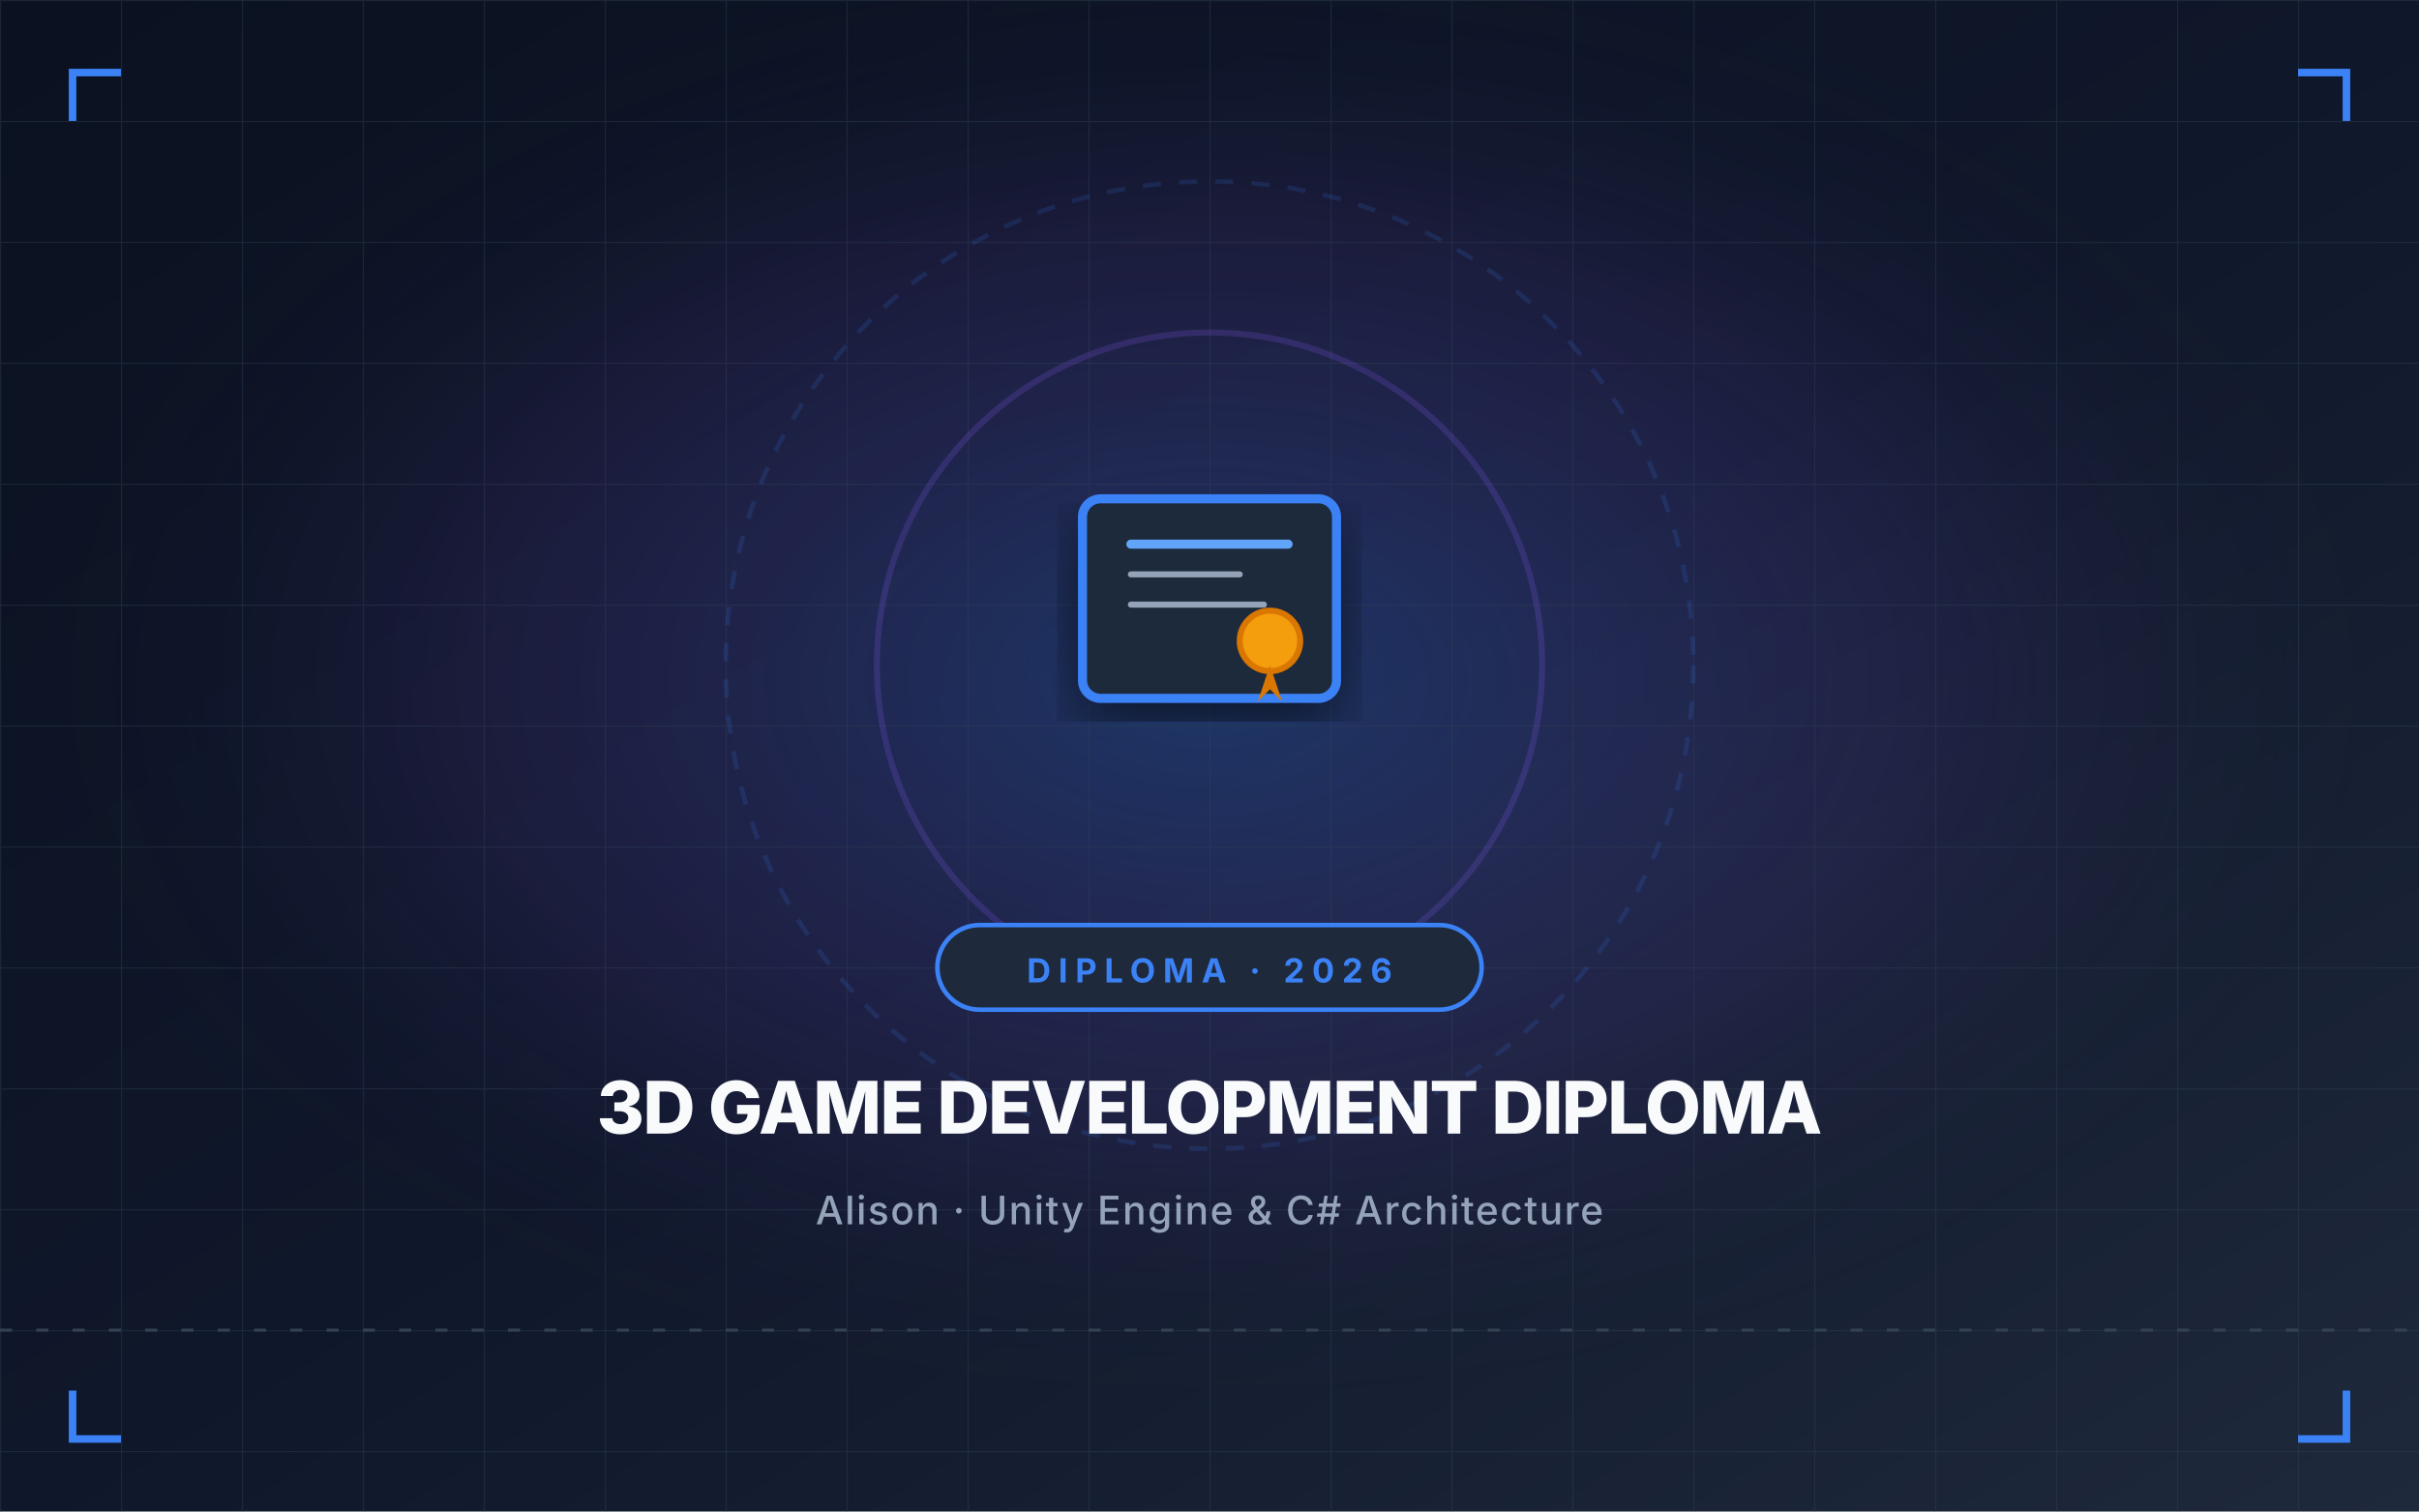
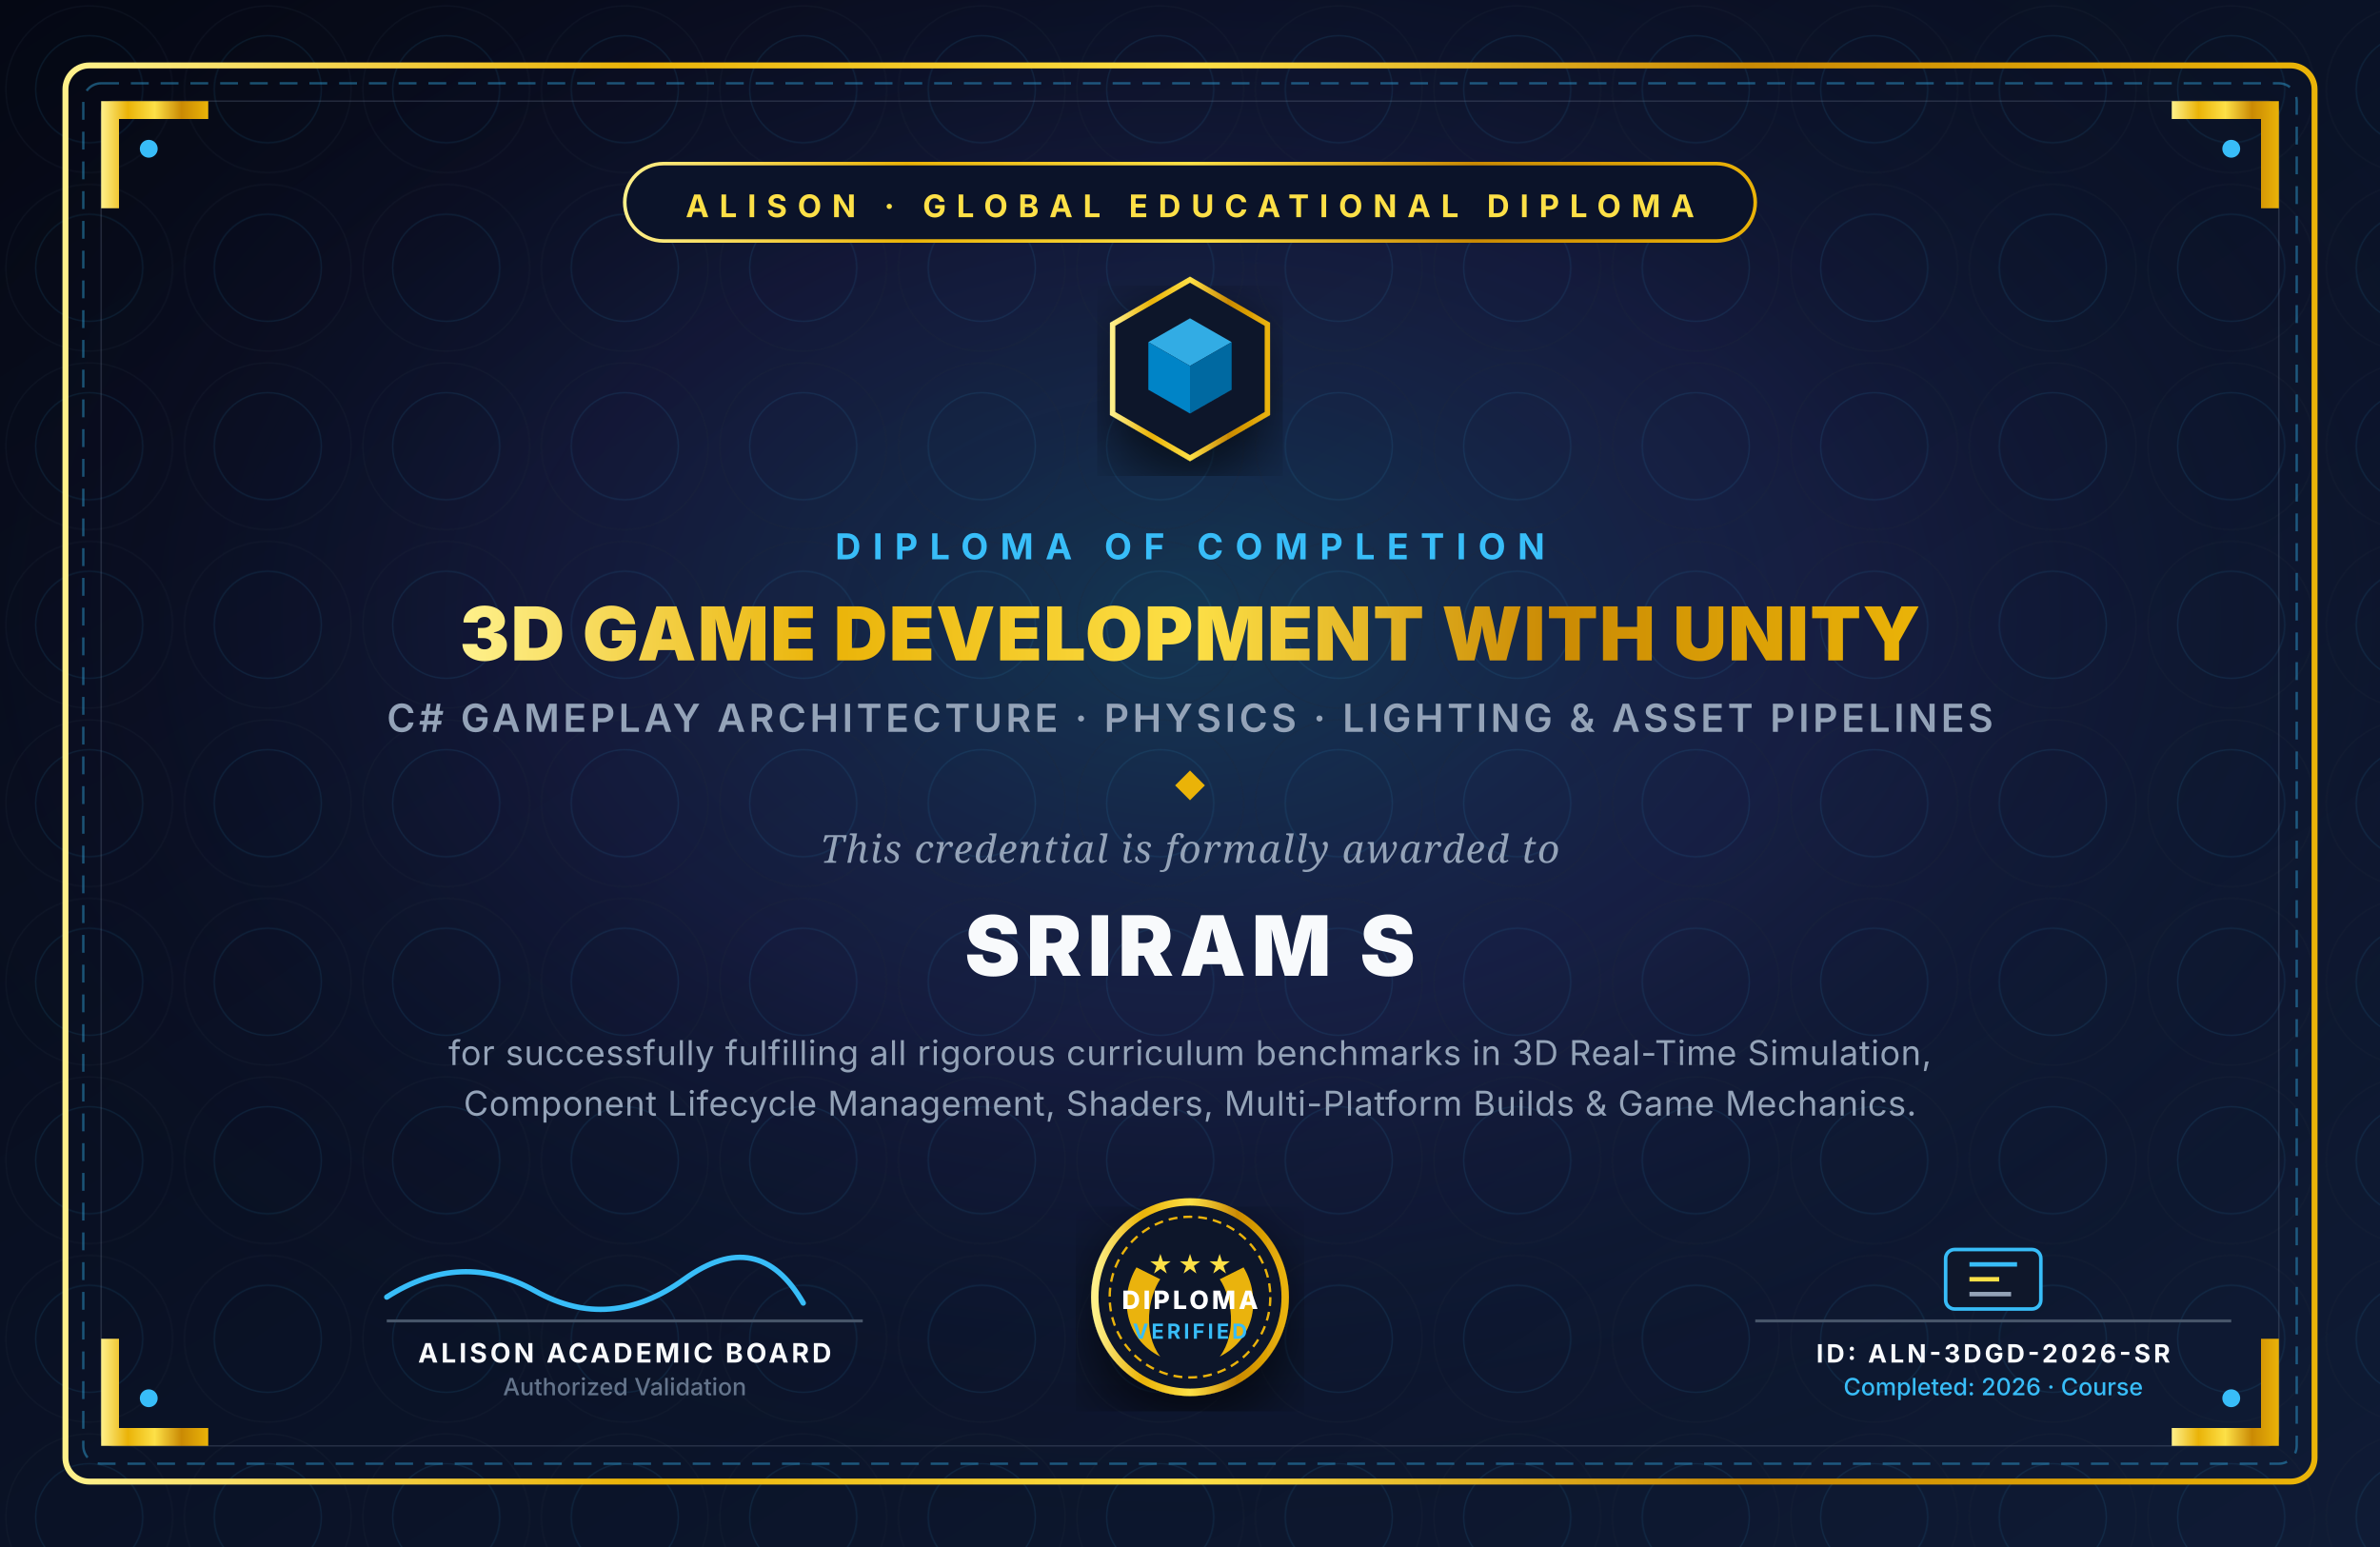
- <svg xmlns="http://www.w3.org/2000/svg" viewBox="0 0 800 500" width="100%" height="100%">
+ <svg xmlns="http://www.w3.org/2000/svg" viewBox="0 0 800 520" width="100%" height="100%">
  <defs>
-     <linearGradient id="bgGrad" x1="0%" y1="0%" x2="100%" y2="100%">
-       <stop offset="0%" stop-color="#0b1120" />
-       <stop offset="50%" stop-color="#0f172a" />
-       <stop offset="100%" stop-color="#1e293b" />
+     <linearGradient id="c2-bg" x1="0%" y1="0%" x2="100%" y2="100%">
+       <stop offset="0%" stop-color="#050814" />
+       <stop offset="50%" stop-color="#0a1226" />
+       <stop offset="100%" stop-color="#0f1b35" />
    </linearGradient>
-     <radialGradient id="glow" cx="50%" cy="45%" r="50%">
-       <stop offset="0%" stop-color="#3b82f6" stop-opacity="0.3" />
-       <stop offset="60%" stop-color="#8b5cf6" stop-opacity="0.1" />
-       <stop offset="100%" stop-color="#0b1120" stop-opacity="0" />
+     <radialGradient id="c2-glow" cx="50%" cy="40%" r="60%">
+       <stop offset="0%" stop-color="#38bdf8" stop-opacity="0.22" />
+       <stop offset="45%" stop-color="#6366f1" stop-opacity="0.12" />
+       <stop offset="100%" stop-color="#050814" stop-opacity="0" />
    </radialGradient>
-     <pattern id="grid" width="40" height="40" patternUnits="userSpaceOnUse">
-       <path d="M 40 0 L 0 0 0 40" fill="none" stroke="#334155" stroke-width="0.75" stroke-opacity="0.4" />
+     <linearGradient id="c2-gold" x1="0%" y1="0%" x2="100%" y2="0%">
+       <stop offset="0%" stop-color="#fef08a" />
+       <stop offset="25%" stop-color="#eab308" />
+       <stop offset="50%" stop-color="#fde047" />
+       <stop offset="75%" stop-color="#ca8a04" />
+       <stop offset="100%" stop-color="#eab308" />
+     </linearGradient>
+     <linearGradient id="c2-cyan" x1="0%" y1="0%" x2="100%" y2="0%">
+       <stop offset="0%" stop-color="#38bdf8" />
+       <stop offset="100%" stop-color="#818cf8" />
+     </linearGradient>
+     <pattern id="c2-guilloche" width="60" height="60" patternUnits="userSpaceOnUse">
+       <circle cx="30" cy="30" r="28" fill="none" stroke="#1e293b" stroke-width="0.5" stroke-opacity="0.4" />
+       <circle cx="30" cy="30" r="18" fill="none" stroke="#38bdf8" stroke-width="0.5" stroke-opacity="0.15" />
    </pattern>
-     <filter id="shadow" x="-10%" y="-10%" width="120%" height="120%">
-       <feDropShadow dx="0" dy="8" stdDeviation="12" flood-color="#000000" flood-opacity="0.6" />
+     <filter id="c2-shadow" x="-10%" y="-10%" width="120%" height="120%">
+       <feDropShadow dx="0" dy="8" stdDeviation="12" flood-color="#000000" flood-opacity="0.75" />
    </filter>
  </defs>
-   <rect width="800" height="500" fill="url(#bgGrad)" />
-   <rect width="800" height="500" fill="url(#glow)" />
-   <rect width="800" height="500" fill="url(#grid)" />
-   <line x1="0" y1="440" x2="800" y2="440" stroke="#334155" stroke-width="1" stroke-dasharray="4,8" />
-   <circle cx="400" cy="220" r="160" fill="none" stroke="#3b82f6" stroke-opacity="0.15" stroke-width="1.5" stroke-dasharray="6,6" />
-   <circle cx="400" cy="220" r="110" fill="none" stroke="#8b5cf6" stroke-opacity="0.2" stroke-width="2" />
-   <g transform="translate(400, 205)" filter="url(#shadow)">
-     <g transform="translate(-42, -45)">
-       <rect x="0" y="5" width="84" height="66" rx="6" fill="#1e293b" stroke="#3b82f6" stroke-width="3" />
-       <line x1="16" y1="20" x2="68" y2="20" stroke="#60a5fa" stroke-width="3" stroke-linecap="round" />
-       <line x1="16" y1="30" x2="52" y2="30" stroke="#94a3b8" stroke-width="2" stroke-linecap="round" />
-       <line x1="16" y1="40" x2="60" y2="40" stroke="#94a3b8" stroke-width="2" stroke-linecap="round" />
-       <circle cx="62" cy="52" r="10" fill="#f59e0b" stroke="#d97706" stroke-width="2" />
-       <polygon points="62,60 58,72 62,68 66,72" fill="#d97706" />
+   <rect width="800" height="520" fill="url(#c2-bg)" />
+   <rect width="800" height="520" fill="url(#c2-glow)" />
+   <rect width="800" height="520" fill="url(#c2-guilloche)" opacity="0.6" />
+   <rect x="22" y="22" width="756" height="476" rx="8" fill="none" stroke="url(#c2-gold)" stroke-width="2" />
+   <rect x="28" y="28" width="744" height="464" rx="6" fill="none" stroke="#38bdf8" stroke-width="0.8" stroke-opacity="0.4" stroke-dasharray="6,4" />
+   <rect x="34" y="34" width="732" height="452" rx="4" fill="none" stroke="#64748b" stroke-width="0.5" stroke-opacity="0.3" />
+   <g transform="translate(34, 34)">
+     <path d="M 0 0 L 36 0 L 36 6 L 6 6 L 6 36 L 0 36 Z" fill="url(#c2-gold)" />
+     <circle cx="16" cy="16" r="3" fill="#38bdf8" />
+   </g>
+   <g transform="translate(766, 34)">
+     <path d="M 0 0 L -36 0 L -36 6 L -6 6 L -6 36 L 0 36 Z" fill="url(#c2-gold)" />
+     <circle cx="-16" cy="16" r="3" fill="#38bdf8" />
+   </g>
+   <g transform="translate(34, 486)">
+     <path d="M 0 0 L 36 0 L 36 -6 L 6 -6 L 6 -36 L 0 -36 Z" fill="url(#c2-gold)" />
+     <circle cx="16" cy="-16" r="3" fill="#38bdf8" />
+   </g>
+   <g transform="translate(766, 486)">
+     <path d="M 0 0 L -36 0 L -36 -6 L -6 -6 L -6 -36 L 0 -36 Z" fill="url(#c2-gold)" />
+     <circle cx="-16" cy="-16" r="3" fill="#38bdf8" />
+   </g>
+   <g transform="translate(400, 68)" text-anchor="middle">
+     <rect x="-190" y="-13" width="380" height="26" rx="13" fill="#0b1329" stroke="url(#c2-gold)" stroke-width="1.2" />
+     <text x="0" y="5" font-family="'Inter', -apple-system, sans-serif" font-size="10.5" font-weight="700" fill="#fde047" letter-spacing="3.5">
+       ALISON · GLOBAL EDUCATIONAL DIPLOMA
+     </text>
+   </g>
+   <g transform="translate(400, 122)" filter="url(#c2-shadow)">
+     <polygon points="0,-28 26,-13 26,17 0,32 -26,17 -26,-13" fill="#0f172a" stroke="url(#c2-gold)" stroke-width="1.8" />
+     <path d="M 0,-15 L 14,-7 L 0,1 L -14,-7 Z" fill="#38bdf8" fill-opacity="0.9" />
+     <path d="M -14,-7 L 0,1 L 0,17 L -14,9 Z" fill="#0284c7" />
+     <path d="M 14,-7 L 0,1 L 0,17 L 14,9 Z" fill="#0369a1" />
+   </g>
+   <text x="400" y="188" font-family="'Inter', -apple-system, sans-serif" font-size="12" font-weight="700" fill="#38bdf8" text-anchor="middle" letter-spacing="4">
+     DIPLOMA OF COMPLETION
+   </text>
+   <text x="400" y="222" font-family="'Inter', -apple-system, sans-serif" font-size="25" font-weight="900" fill="url(#c2-gold)" text-anchor="middle" letter-spacing="0.5">
+     3D GAME DEVELOPMENT WITH UNITY
+   </text>
+   <text x="400" y="246" font-family="'Inter', -apple-system, sans-serif" font-size="13" font-weight="600" fill="#94a3b8" text-anchor="middle" letter-spacing="1.2">
+     C# GAMEPLAY ARCHITECTURE · PHYSICS · LIGHTING &amp; ASSET PIPELINES
+   </text>
+   <g transform="translate(400, 264)">
+     <line x1="-220" y1="0" x2="-20" y2="0" stroke="url(#c2-gold)" stroke-width="1" stroke-opacity="0.6" />
+     <polygon points="0,-5 5,0 0,5 -5,0" fill="#eab308" />
+     <line x1="20" y1="0" x2="220" y2="0" stroke="url(#c2-gold)" stroke-width="1" stroke-opacity="0.6" />
+   </g>
+   <text x="400" y="290" font-family="'Georgia', serif" font-size="13" font-style="italic" fill="#94a3b8" text-anchor="middle" letter-spacing="0.5">
+     This credential is formally awarded to
+   </text>
+   <text x="400" y="328" font-family="'Inter', -apple-system, sans-serif" font-size="28" font-weight="900" fill="#f8fafc" text-anchor="middle" letter-spacing="2">
+     SRIRAM S
+   </text>
+   <text x="400" y="358" font-family="'Inter', -apple-system, sans-serif" font-size="11.5" font-weight="400" fill="#94a3b8" text-anchor="middle" letter-spacing="0.2">
+     for successfully fulfilling all rigorous curriculum benchmarks in 3D Real-Time Simulation,
+   </text>
+   <text x="400" y="375" font-family="'Inter', -apple-system, sans-serif" font-size="11.5" font-weight="400" fill="#94a3b8" text-anchor="middle" letter-spacing="0.2">
+     Component Lifecycle Management, Shaders, Multi-Platform Builds &amp; Game Mechanics.
+   </text>
+   <g transform="translate(130, 420)">
+     <path d="M 0 16 Q 25 0, 50 14 T 100 10 T 140 18" fill="none" stroke="#38bdf8" stroke-width="1.8" stroke-linecap="round" />
+     <line x1="0" y1="24" x2="160" y2="24" stroke="#475569" stroke-width="1" />
+     <text x="80" y="38" font-family="'Inter', -apple-system, sans-serif" font-size="9" font-weight="700" fill="#f8fafc" text-anchor="middle" letter-spacing="1">ALISON ACADEMIC BOARD</text>
+     <text x="80" y="49" font-family="'Inter', -apple-system, sans-serif" font-size="8" font-weight="500" fill="#64748b" text-anchor="middle">Authorized Validation</text>
+   </g>
+   <g transform="translate(400, 436)" filter="url(#c2-shadow)">
+     <circle cx="0" cy="0" r="32" fill="#0b1329" stroke="url(#c2-gold)" stroke-width="2.5" />
+     <circle cx="0" cy="0" r="27" fill="none" stroke="#eab308" stroke-width="0.8" stroke-dasharray="3,2" />
+     <path d="M -18 -10 C -24 0, -22 14, -10 20 C -16 12, -14 0, -10 -6" fill="#eab308" />
+     <path d="M 18 -10 C 24 0, 22 14, 10 20 C 16 12, 14 0, 10 -6" fill="#eab308" />
+     <text x="0" y="-8" font-family="'Inter', sans-serif" font-size="8" font-weight="900" fill="#fde047" text-anchor="middle">★ ★ ★</text>
+     <text x="0" y="4" font-family="'Inter', sans-serif" font-size="8.5" font-weight="800" fill="#ffffff" text-anchor="middle" letter-spacing="1">DIPLOMA</text>
+     <text x="0" y="14" font-family="'Inter', sans-serif" font-size="7" font-weight="700" fill="#38bdf8" text-anchor="middle" letter-spacing="1">VERIFIED</text>
+   </g>
+   <g transform="translate(670, 420)" text-anchor="middle">
+     <g transform="translate(-16, 0)">
+       <rect x="0" y="0" width="32" height="20" rx="3" fill="#0f172a" stroke="#38bdf8" stroke-width="1.2" />
+       <line x1="8" y1="5" x2="24" y2="5" stroke="#38bdf8" stroke-width="1.5" />
+       <line x1="8" y1="10" x2="18" y2="10" stroke="#fde047" stroke-width="1.5" />
+       <line x1="8" y1="15" x2="22" y2="15" stroke="#94a3b8" stroke-width="1.5" />
    </g>
+     <line x1="-80" y1="24" x2="80" y2="24" stroke="#475569" stroke-width="1" />
+     <text x="0" y="38" font-family="'Inter', -apple-system, sans-serif" font-size="8.5" font-weight="700" fill="#f8fafc" letter-spacing="1">ID: ALN-3DGD-2026-SR</text>
+     <text x="0" y="49" font-family="'Inter', -apple-system, sans-serif" font-size="8" font-weight="500" fill="#38bdf8">Completed: 2026 · Course</text>
  </g>
-   <g transform="translate(400, 320)">
-     <rect x="-90" y="-14" width="180" height="28" rx="14" fill="#1e293b" stroke="#3b82f6" stroke-width="1.5" />
-     <text x="0" y="5" font-family="'Inter', -apple-system, sans-serif" font-size="11" font-weight="700" fill="#3b82f6" text-anchor="middle" letter-spacing="2.5">DIPLOMA · 2026</text>
-   </g>
-   <text x="400" y="375" font-family="'Inter', -apple-system, sans-serif" font-size="24" font-weight="800" fill="#f8fafc" text-anchor="middle" letter-spacing="-0.5">3D GAME DEVELOPMENT DIPLOMA</text>
-   <text x="400" y="405" font-family="'Inter', -apple-system, sans-serif" font-size="13" font-weight="500" fill="#94a3b8" text-anchor="middle" letter-spacing="0.5">Alison · Unity Engine &amp; C# Architecture</text>
-   <path d="M 24 40 L 24 24 L 40 24" fill="none" stroke="#3b82f6" stroke-width="2.5" />
-   <path d="M 776 40 L 776 24 L 760 24" fill="none" stroke="#3b82f6" stroke-width="2.5" />
-   <path d="M 24 460 L 24 476 L 40 476" fill="none" stroke="#3b82f6" stroke-width="2.5" />
-   <path d="M 776 460 L 776 476 L 760 476" fill="none" stroke="#3b82f6" stroke-width="2.5" />
</svg>
